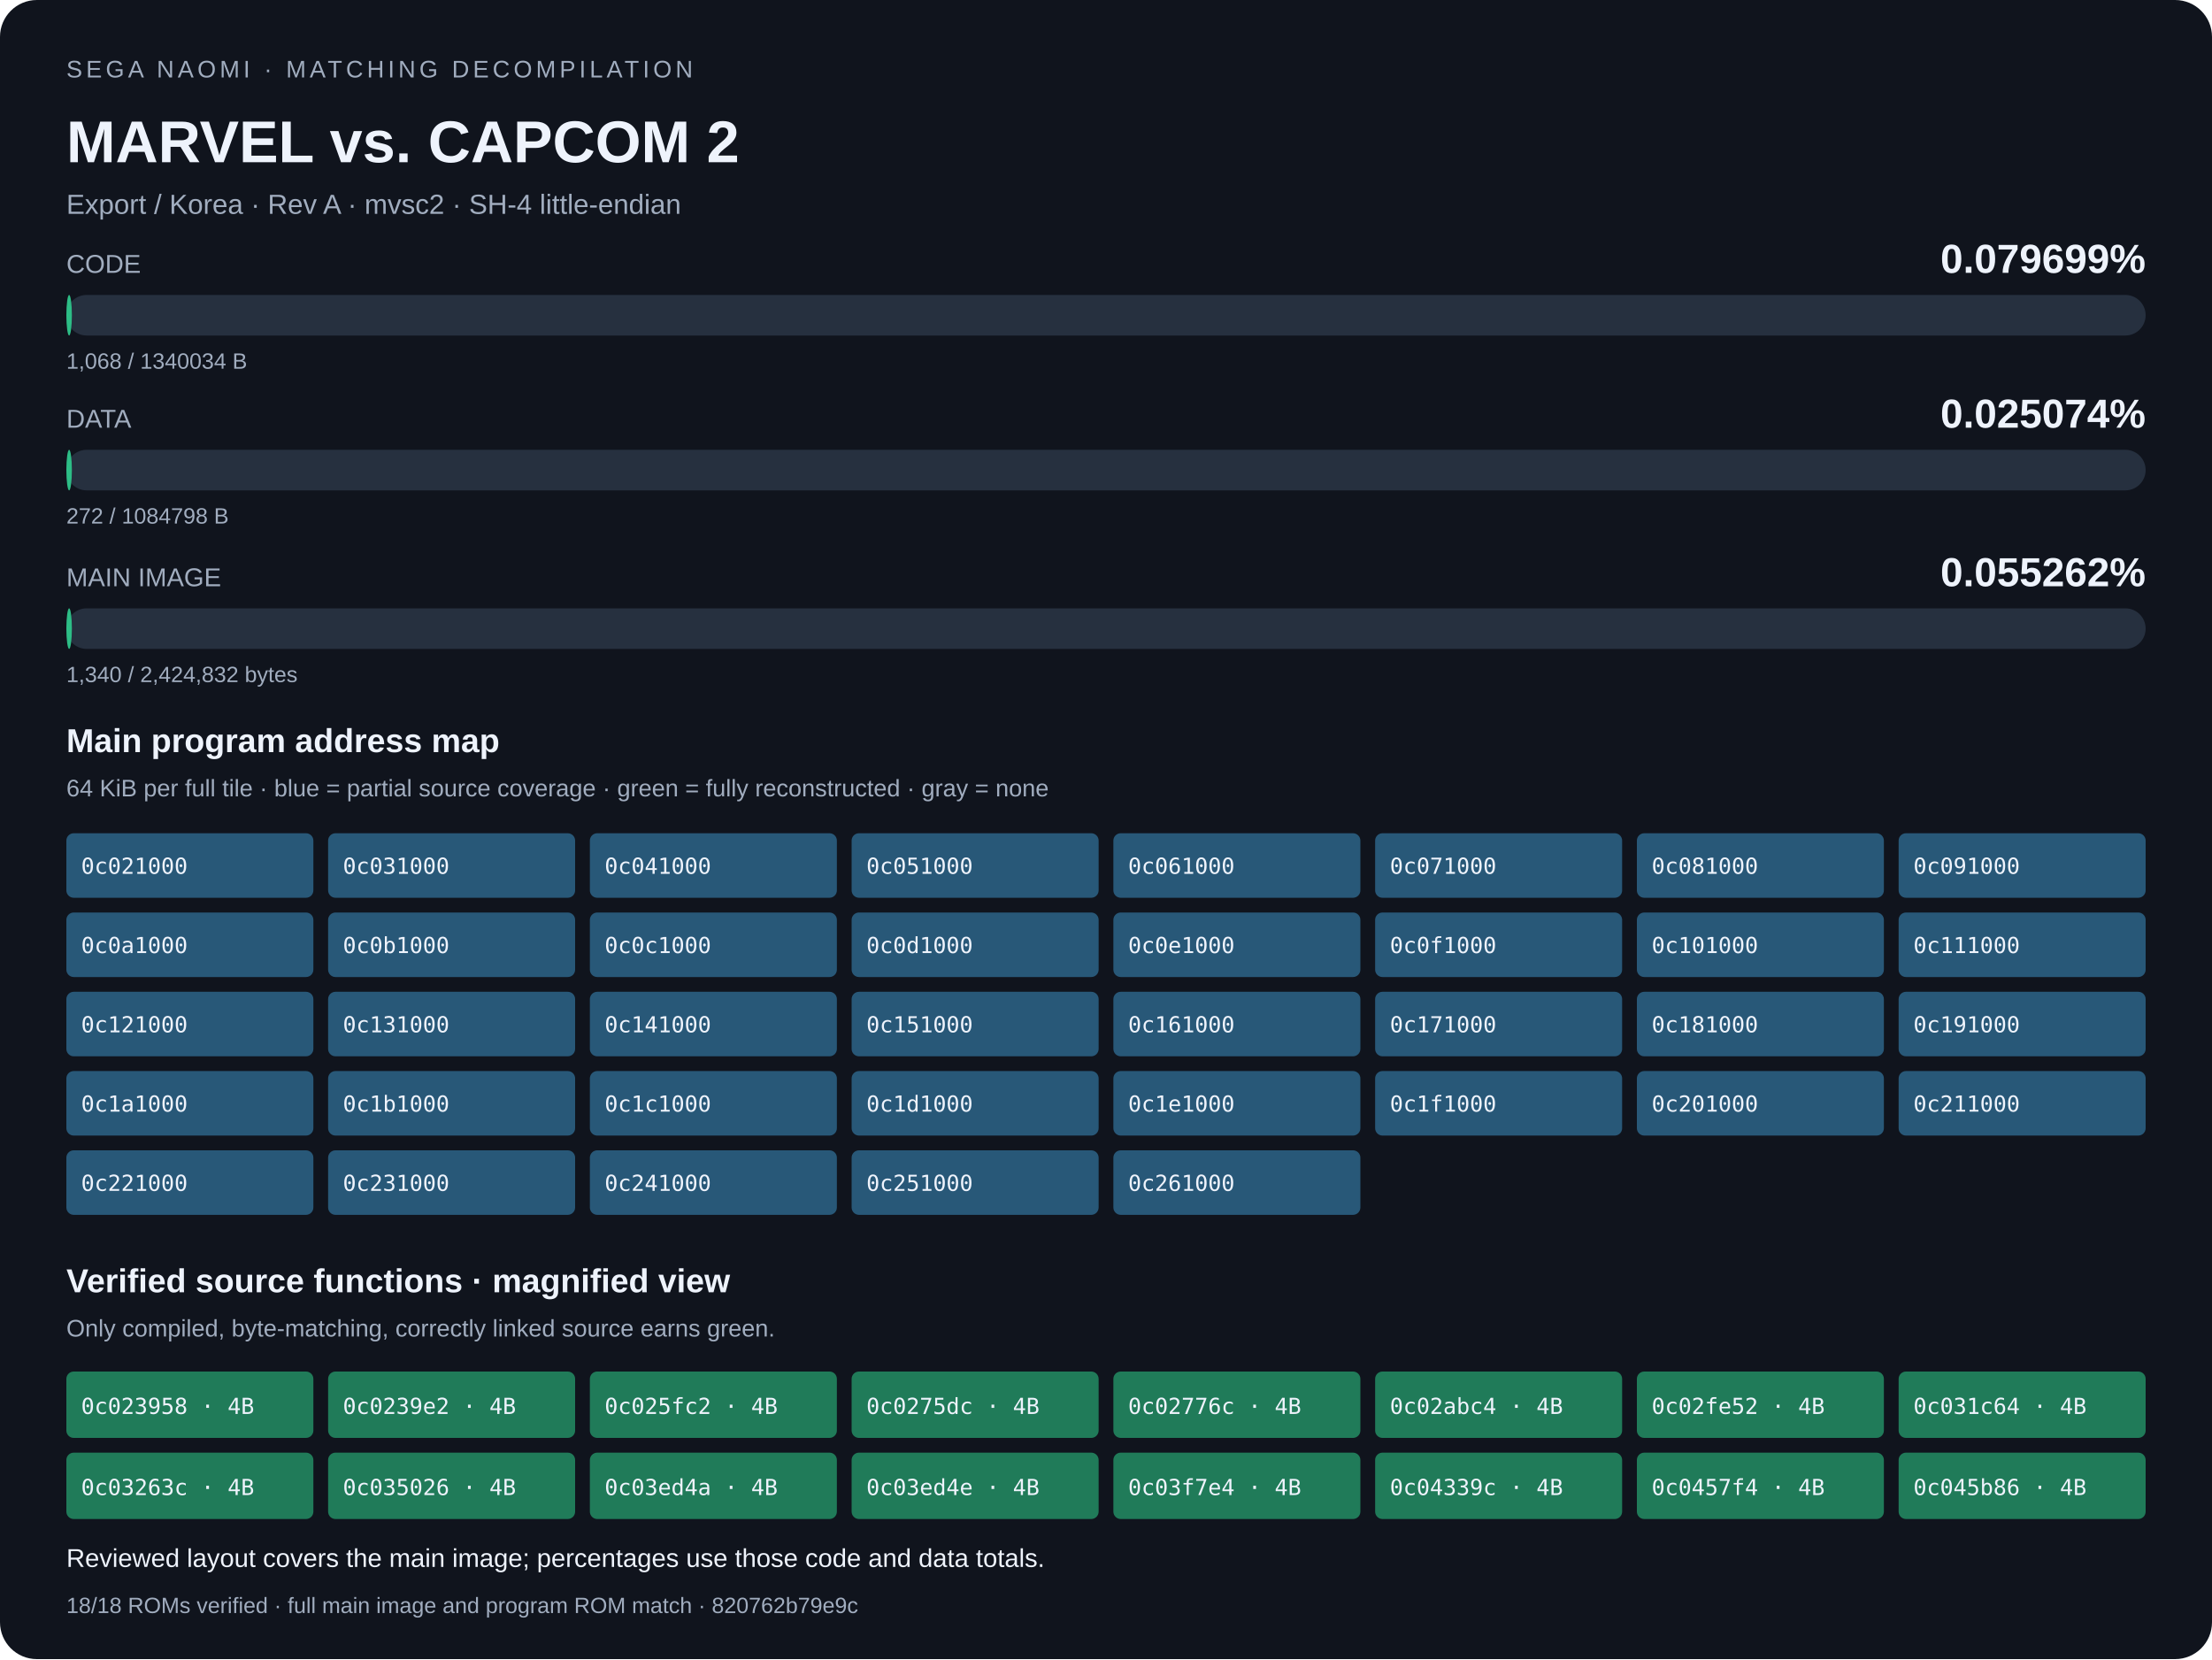
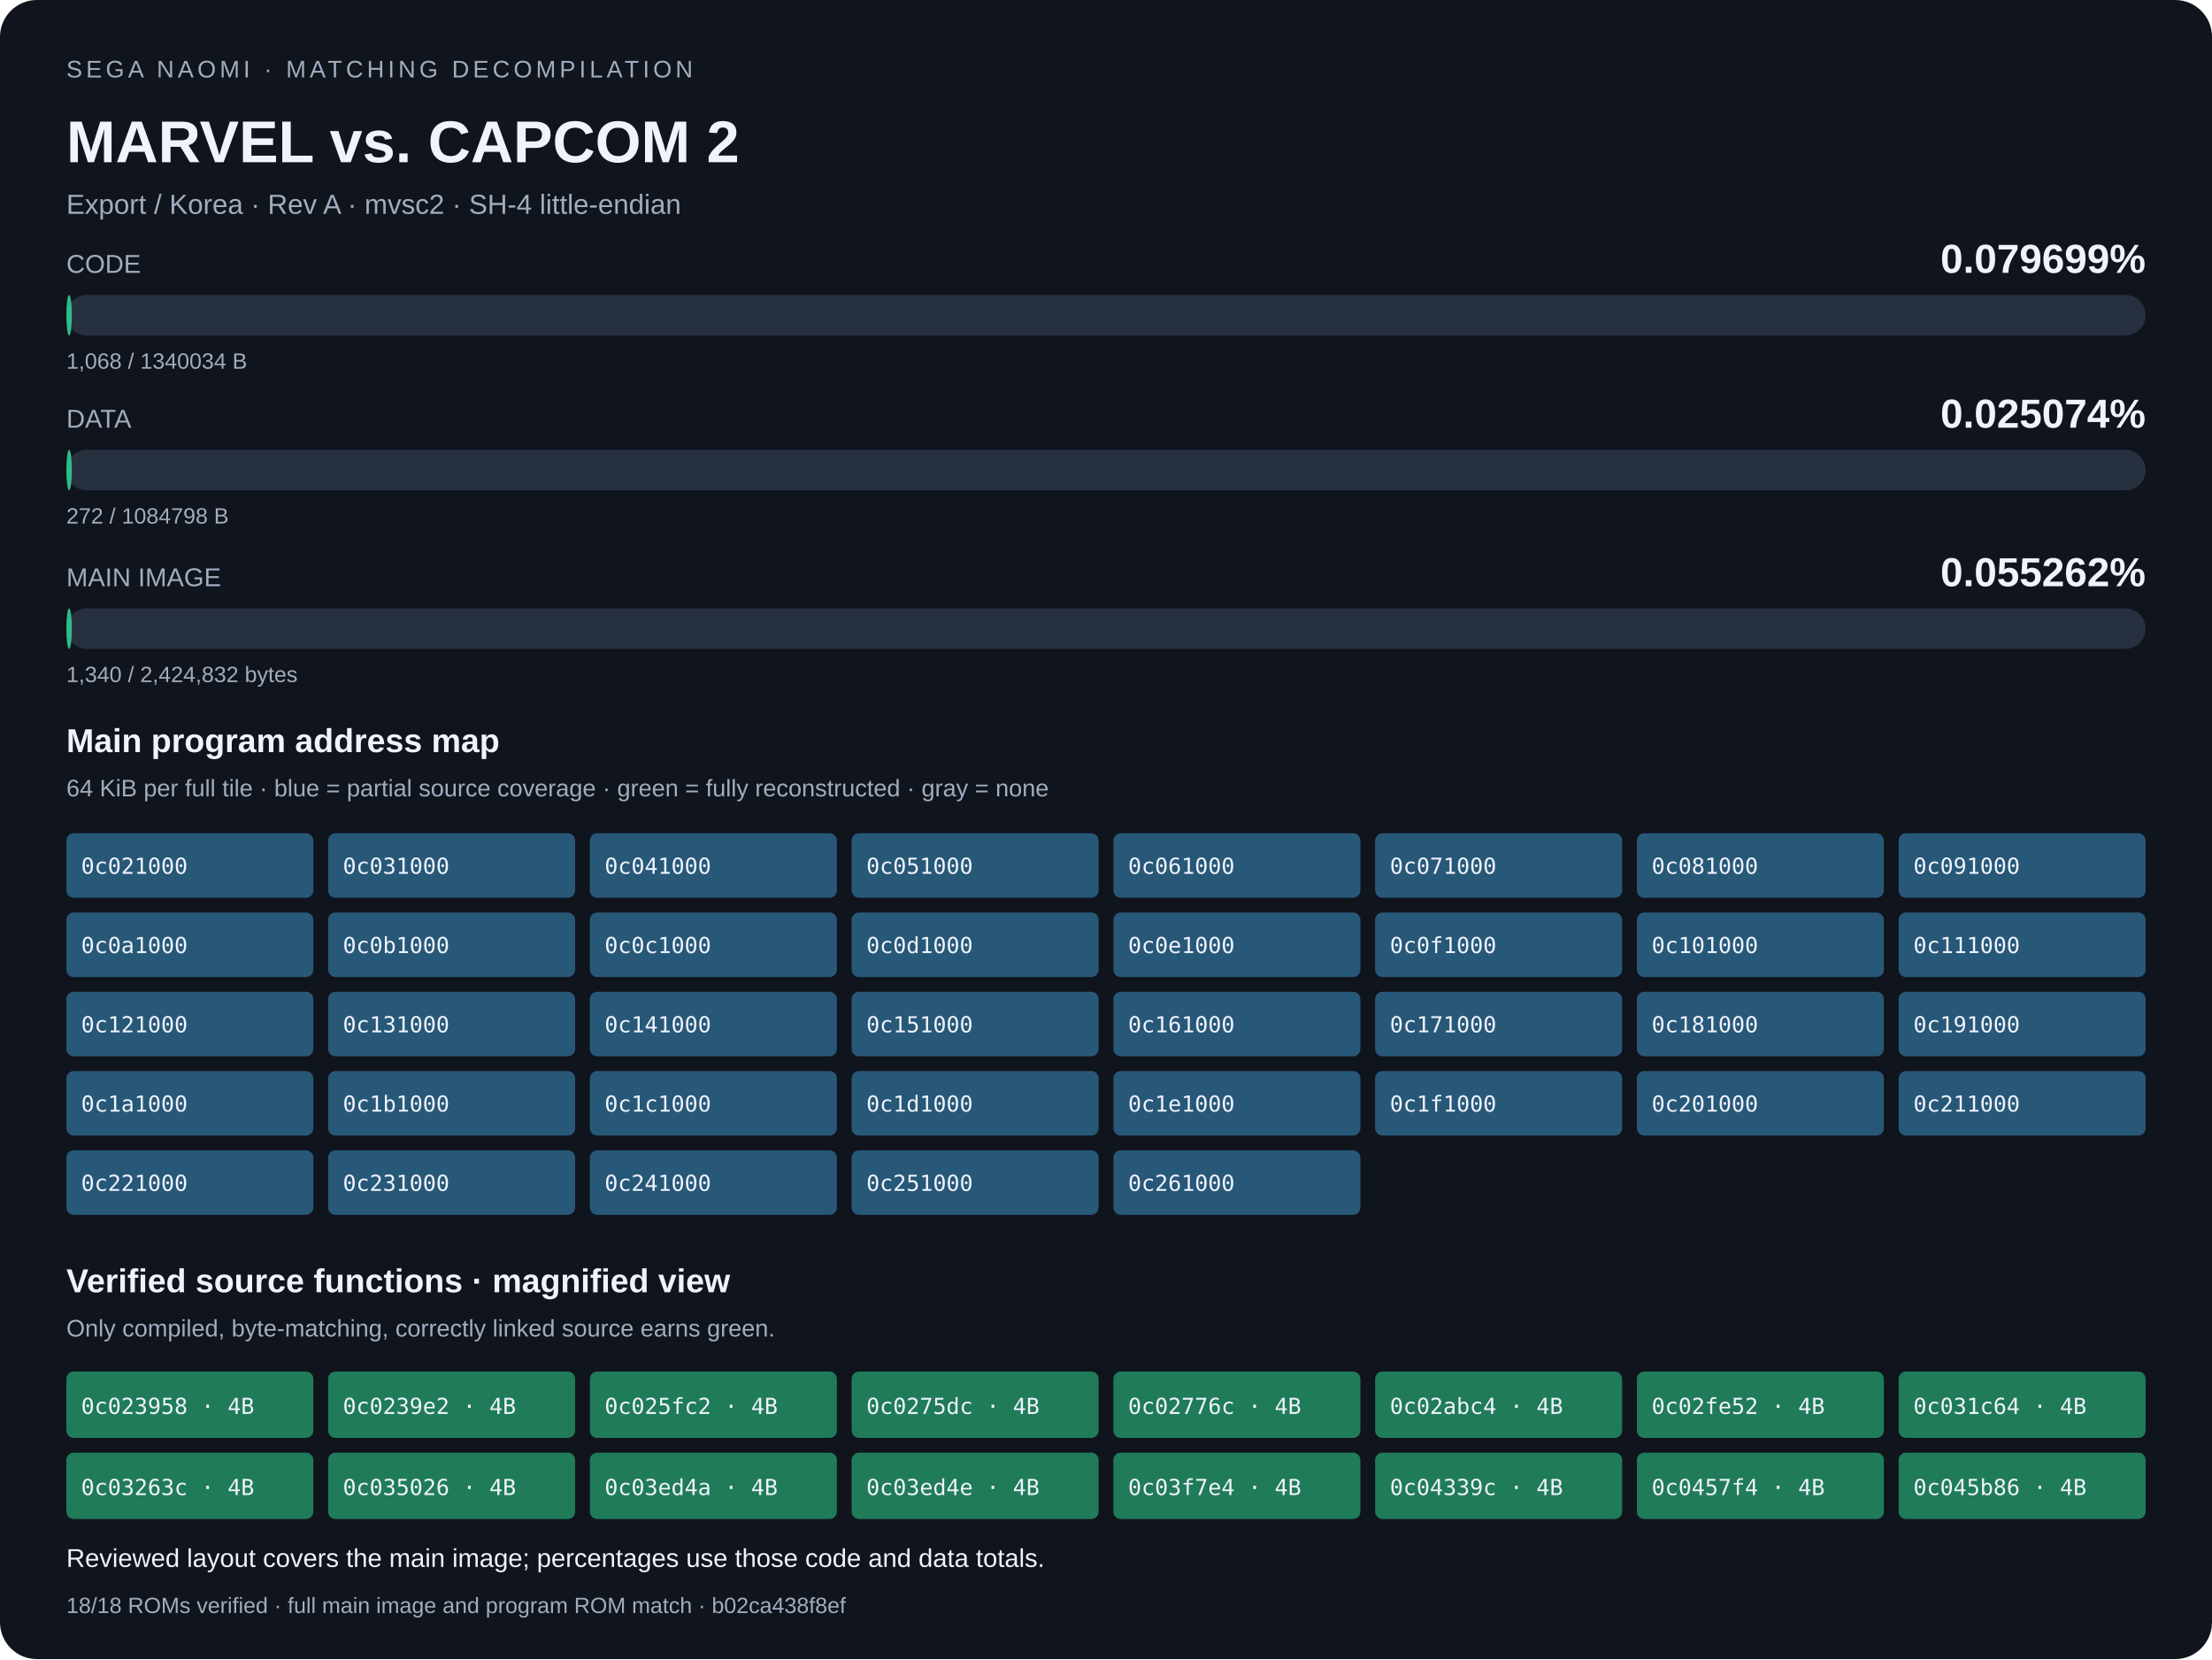
<svg xmlns="http://www.w3.org/2000/svg" width="1200" height="900" viewBox="0 0 1200 900" role="img" aria-labelledby="title desc">
  <rect width="1200" height="900" rx="20" fill="#10141d" />
  <style>text{font-family:Arial,sans-serif;fill:#eef3fc}.muted{fill:#a1adbf}.mono{font-family:monospace}</style>
  <text x="36" y="42" font-size="13" letter-spacing="2" class="muted">SEGA NAOMI · MATCHING DECOMPILATION</text>
  <text x="36" y="88" font-size="32" font-weight="700">MARVEL vs. CAPCOM 2</text>
  <text x="36" y="116" font-size="15" class="muted">Export / Korea · Rev A · mvsc2 · SH-4 little-endian</text>
  <text x="36" y="148" font-size="14" class="muted">CODE</text>
  <text x="1164" y="148" font-size="22" font-weight="700" text-anchor="end">0.079699%</text>
  <rect x="36" y="160" width="1128" height="22" rx="11" fill="#26303f" />
  <rect x="36" y="160" width="3" height="22" rx="11" fill="#2dbd86" />
  <text x="36" y="200" font-size="12" class="muted">1,068 / 1340034 B</text>
  <text x="36" y="232" font-size="14" class="muted">DATA</text>
  <text x="1164" y="232" font-size="22" font-weight="700" text-anchor="end">0.025074%</text>
  <rect x="36" y="244" width="1128" height="22" rx="11" fill="#26303f" />
  <rect x="36" y="244" width="3" height="22" rx="11" fill="#2dbd86" />
  <text x="36" y="284" font-size="12" class="muted">272 / 1084798 B</text>
  <text x="36" y="318" font-size="14" class="muted">MAIN IMAGE</text>
  <text x="1164" y="318" font-size="22" font-weight="700" text-anchor="end">0.055262%</text>
  <rect x="36" y="330" width="1128" height="22" rx="11" fill="#26303f" />
  <rect x="36" y="330" width="3" height="22" rx="11" fill="#2dbd86" />
  <text x="36" y="370" font-size="12" class="muted">1,340 / 2,424,832 bytes</text>
  <text x="36" y="408" font-size="18" font-weight="700">Main program address map</text>
  <text x="36" y="432" font-size="13" class="muted">64 KiB per full tile · blue = partial source coverage · green = fully reconstructed · gray = none</text>
  <rect x="36" y="452" width="134" height="35" rx="4" fill="#285878">
</rect>
  <text x="44" y="474" font-size="12" class="mono">0c021000</text>
  <rect x="178" y="452" width="134" height="35" rx="4" fill="#285878">
</rect>
  <text x="186" y="474" font-size="12" class="mono">0c031000</text>
  <rect x="320" y="452" width="134" height="35" rx="4" fill="#285878">
</rect>
  <text x="328" y="474" font-size="12" class="mono">0c041000</text>
  <rect x="462" y="452" width="134" height="35" rx="4" fill="#285878">
</rect>
  <text x="470" y="474" font-size="12" class="mono">0c051000</text>
  <rect x="604" y="452" width="134" height="35" rx="4" fill="#285878">
</rect>
  <text x="612" y="474" font-size="12" class="mono">0c061000</text>
  <rect x="746" y="452" width="134" height="35" rx="4" fill="#285878">
</rect>
  <text x="754" y="474" font-size="12" class="mono">0c071000</text>
  <rect x="888" y="452" width="134" height="35" rx="4" fill="#285878">
</rect>
  <text x="896" y="474" font-size="12" class="mono">0c081000</text>
  <rect x="1030" y="452" width="134" height="35" rx="4" fill="#285878">
</rect>
  <text x="1038" y="474" font-size="12" class="mono">0c091000</text>
  <rect x="36" y="495" width="134" height="35" rx="4" fill="#285878">
</rect>
  <text x="44" y="517" font-size="12" class="mono">0c0a1000</text>
  <rect x="178" y="495" width="134" height="35" rx="4" fill="#285878">
</rect>
  <text x="186" y="517" font-size="12" class="mono">0c0b1000</text>
  <rect x="320" y="495" width="134" height="35" rx="4" fill="#285878">
</rect>
  <text x="328" y="517" font-size="12" class="mono">0c0c1000</text>
  <rect x="462" y="495" width="134" height="35" rx="4" fill="#285878">
</rect>
  <text x="470" y="517" font-size="12" class="mono">0c0d1000</text>
  <rect x="604" y="495" width="134" height="35" rx="4" fill="#285878">
</rect>
  <text x="612" y="517" font-size="12" class="mono">0c0e1000</text>
  <rect x="746" y="495" width="134" height="35" rx="4" fill="#285878">
</rect>
  <text x="754" y="517" font-size="12" class="mono">0c0f1000</text>
  <rect x="888" y="495" width="134" height="35" rx="4" fill="#285878">
</rect>
  <text x="896" y="517" font-size="12" class="mono">0c101000</text>
  <rect x="1030" y="495" width="134" height="35" rx="4" fill="#285878">
</rect>
  <text x="1038" y="517" font-size="12" class="mono">0c111000</text>
  <rect x="36" y="538" width="134" height="35" rx="4" fill="#285878">
</rect>
  <text x="44" y="560" font-size="12" class="mono">0c121000</text>
  <rect x="178" y="538" width="134" height="35" rx="4" fill="#285878">
</rect>
  <text x="186" y="560" font-size="12" class="mono">0c131000</text>
  <rect x="320" y="538" width="134" height="35" rx="4" fill="#285878">
</rect>
  <text x="328" y="560" font-size="12" class="mono">0c141000</text>
  <rect x="462" y="538" width="134" height="35" rx="4" fill="#285878">
</rect>
  <text x="470" y="560" font-size="12" class="mono">0c151000</text>
  <rect x="604" y="538" width="134" height="35" rx="4" fill="#285878">
</rect>
  <text x="612" y="560" font-size="12" class="mono">0c161000</text>
  <rect x="746" y="538" width="134" height="35" rx="4" fill="#285878">
</rect>
  <text x="754" y="560" font-size="12" class="mono">0c171000</text>
  <rect x="888" y="538" width="134" height="35" rx="4" fill="#285878">
</rect>
  <text x="896" y="560" font-size="12" class="mono">0c181000</text>
  <rect x="1030" y="538" width="134" height="35" rx="4" fill="#285878">
</rect>
  <text x="1038" y="560" font-size="12" class="mono">0c191000</text>
  <rect x="36" y="581" width="134" height="35" rx="4" fill="#285878">
</rect>
  <text x="44" y="603" font-size="12" class="mono">0c1a1000</text>
  <rect x="178" y="581" width="134" height="35" rx="4" fill="#285878">
</rect>
  <text x="186" y="603" font-size="12" class="mono">0c1b1000</text>
  <rect x="320" y="581" width="134" height="35" rx="4" fill="#285878">
</rect>
  <text x="328" y="603" font-size="12" class="mono">0c1c1000</text>
  <rect x="462" y="581" width="134" height="35" rx="4" fill="#285878">
</rect>
  <text x="470" y="603" font-size="12" class="mono">0c1d1000</text>
  <rect x="604" y="581" width="134" height="35" rx="4" fill="#285878">
</rect>
  <text x="612" y="603" font-size="12" class="mono">0c1e1000</text>
  <rect x="746" y="581" width="134" height="35" rx="4" fill="#285878">
</rect>
  <text x="754" y="603" font-size="12" class="mono">0c1f1000</text>
  <rect x="888" y="581" width="134" height="35" rx="4" fill="#285878">
</rect>
  <text x="896" y="603" font-size="12" class="mono">0c201000</text>
  <rect x="1030" y="581" width="134" height="35" rx="4" fill="#285878">
</rect>
  <text x="1038" y="603" font-size="12" class="mono">0c211000</text>
  <rect x="36" y="624" width="134" height="35" rx="4" fill="#285878">
</rect>
  <text x="44" y="646" font-size="12" class="mono">0c221000</text>
  <rect x="178" y="624" width="134" height="35" rx="4" fill="#285878">
</rect>
  <text x="186" y="646" font-size="12" class="mono">0c231000</text>
  <rect x="320" y="624" width="134" height="35" rx="4" fill="#285878">
</rect>
  <text x="328" y="646" font-size="12" class="mono">0c241000</text>
  <rect x="462" y="624" width="134" height="35" rx="4" fill="#285878">
</rect>
  <text x="470" y="646" font-size="12" class="mono">0c251000</text>
  <rect x="604" y="624" width="134" height="35" rx="4" fill="#285878">
</rect>
  <text x="612" y="646" font-size="12" class="mono">0c261000</text>
  <text x="36" y="701" font-size="18" font-weight="700">Verified source functions · magnified view</text>
  <text x="36" y="725" font-size="13" class="muted">Only compiled, byte-matching, correctly linked source earns green.</text>
  <rect x="36" y="744" width="134" height="36" rx="4" fill="#207b59" />
  <text x="44" y="767" font-size="12" class="mono">0c023958 · 4B</text>
  <rect x="178" y="744" width="134" height="36" rx="4" fill="#207b59" />
  <text x="186" y="767" font-size="12" class="mono">0c0239e2 · 4B</text>
  <rect x="320" y="744" width="134" height="36" rx="4" fill="#207b59" />
  <text x="328" y="767" font-size="12" class="mono">0c025fc2 · 4B</text>
  <rect x="462" y="744" width="134" height="36" rx="4" fill="#207b59" />
  <text x="470" y="767" font-size="12" class="mono">0c0275dc · 4B</text>
  <rect x="604" y="744" width="134" height="36" rx="4" fill="#207b59" />
  <text x="612" y="767" font-size="12" class="mono">0c02776c · 4B</text>
  <rect x="746" y="744" width="134" height="36" rx="4" fill="#207b59" />
  <text x="754" y="767" font-size="12" class="mono">0c02abc4 · 4B</text>
  <rect x="888" y="744" width="134" height="36" rx="4" fill="#207b59" />
  <text x="896" y="767" font-size="12" class="mono">0c02fe52 · 4B</text>
  <rect x="1030" y="744" width="134" height="36" rx="4" fill="#207b59" />
  <text x="1038" y="767" font-size="12" class="mono">0c031c64 · 4B</text>
  <rect x="36" y="788" width="134" height="36" rx="4" fill="#207b59" />
  <text x="44" y="811" font-size="12" class="mono">0c03263c · 4B</text>
  <rect x="178" y="788" width="134" height="36" rx="4" fill="#207b59" />
  <text x="186" y="811" font-size="12" class="mono">0c035026 · 4B</text>
  <rect x="320" y="788" width="134" height="36" rx="4" fill="#207b59" />
  <text x="328" y="811" font-size="12" class="mono">0c03ed4a · 4B</text>
  <rect x="462" y="788" width="134" height="36" rx="4" fill="#207b59" />
  <text x="470" y="811" font-size="12" class="mono">0c03ed4e · 4B</text>
  <rect x="604" y="788" width="134" height="36" rx="4" fill="#207b59" />
  <text x="612" y="811" font-size="12" class="mono">0c03f7e4 · 4B</text>
  <rect x="746" y="788" width="134" height="36" rx="4" fill="#207b59" />
  <text x="754" y="811" font-size="12" class="mono">0c04339c · 4B</text>
  <rect x="888" y="788" width="134" height="36" rx="4" fill="#207b59" />
  <text x="896" y="811" font-size="12" class="mono">0c0457f4 · 4B</text>
  <rect x="1030" y="788" width="134" height="36" rx="4" fill="#207b59" />
  <text x="1038" y="811" font-size="12" class="mono">0c045b86 · 4B</text>
  <text x="36" y="850" font-size="14">Reviewed layout covers the main image; percentages use those code and data totals.</text>
-   <text x="36" y="875" font-size="12" class="muted">18/18 ROMs verified · full main image and program ROM match · 820762b79e9c</text>
+   <text x="36" y="875" font-size="12" class="muted">18/18 ROMs verified · full main image and program ROM match · b02ca438f8ef</text>
</svg>
